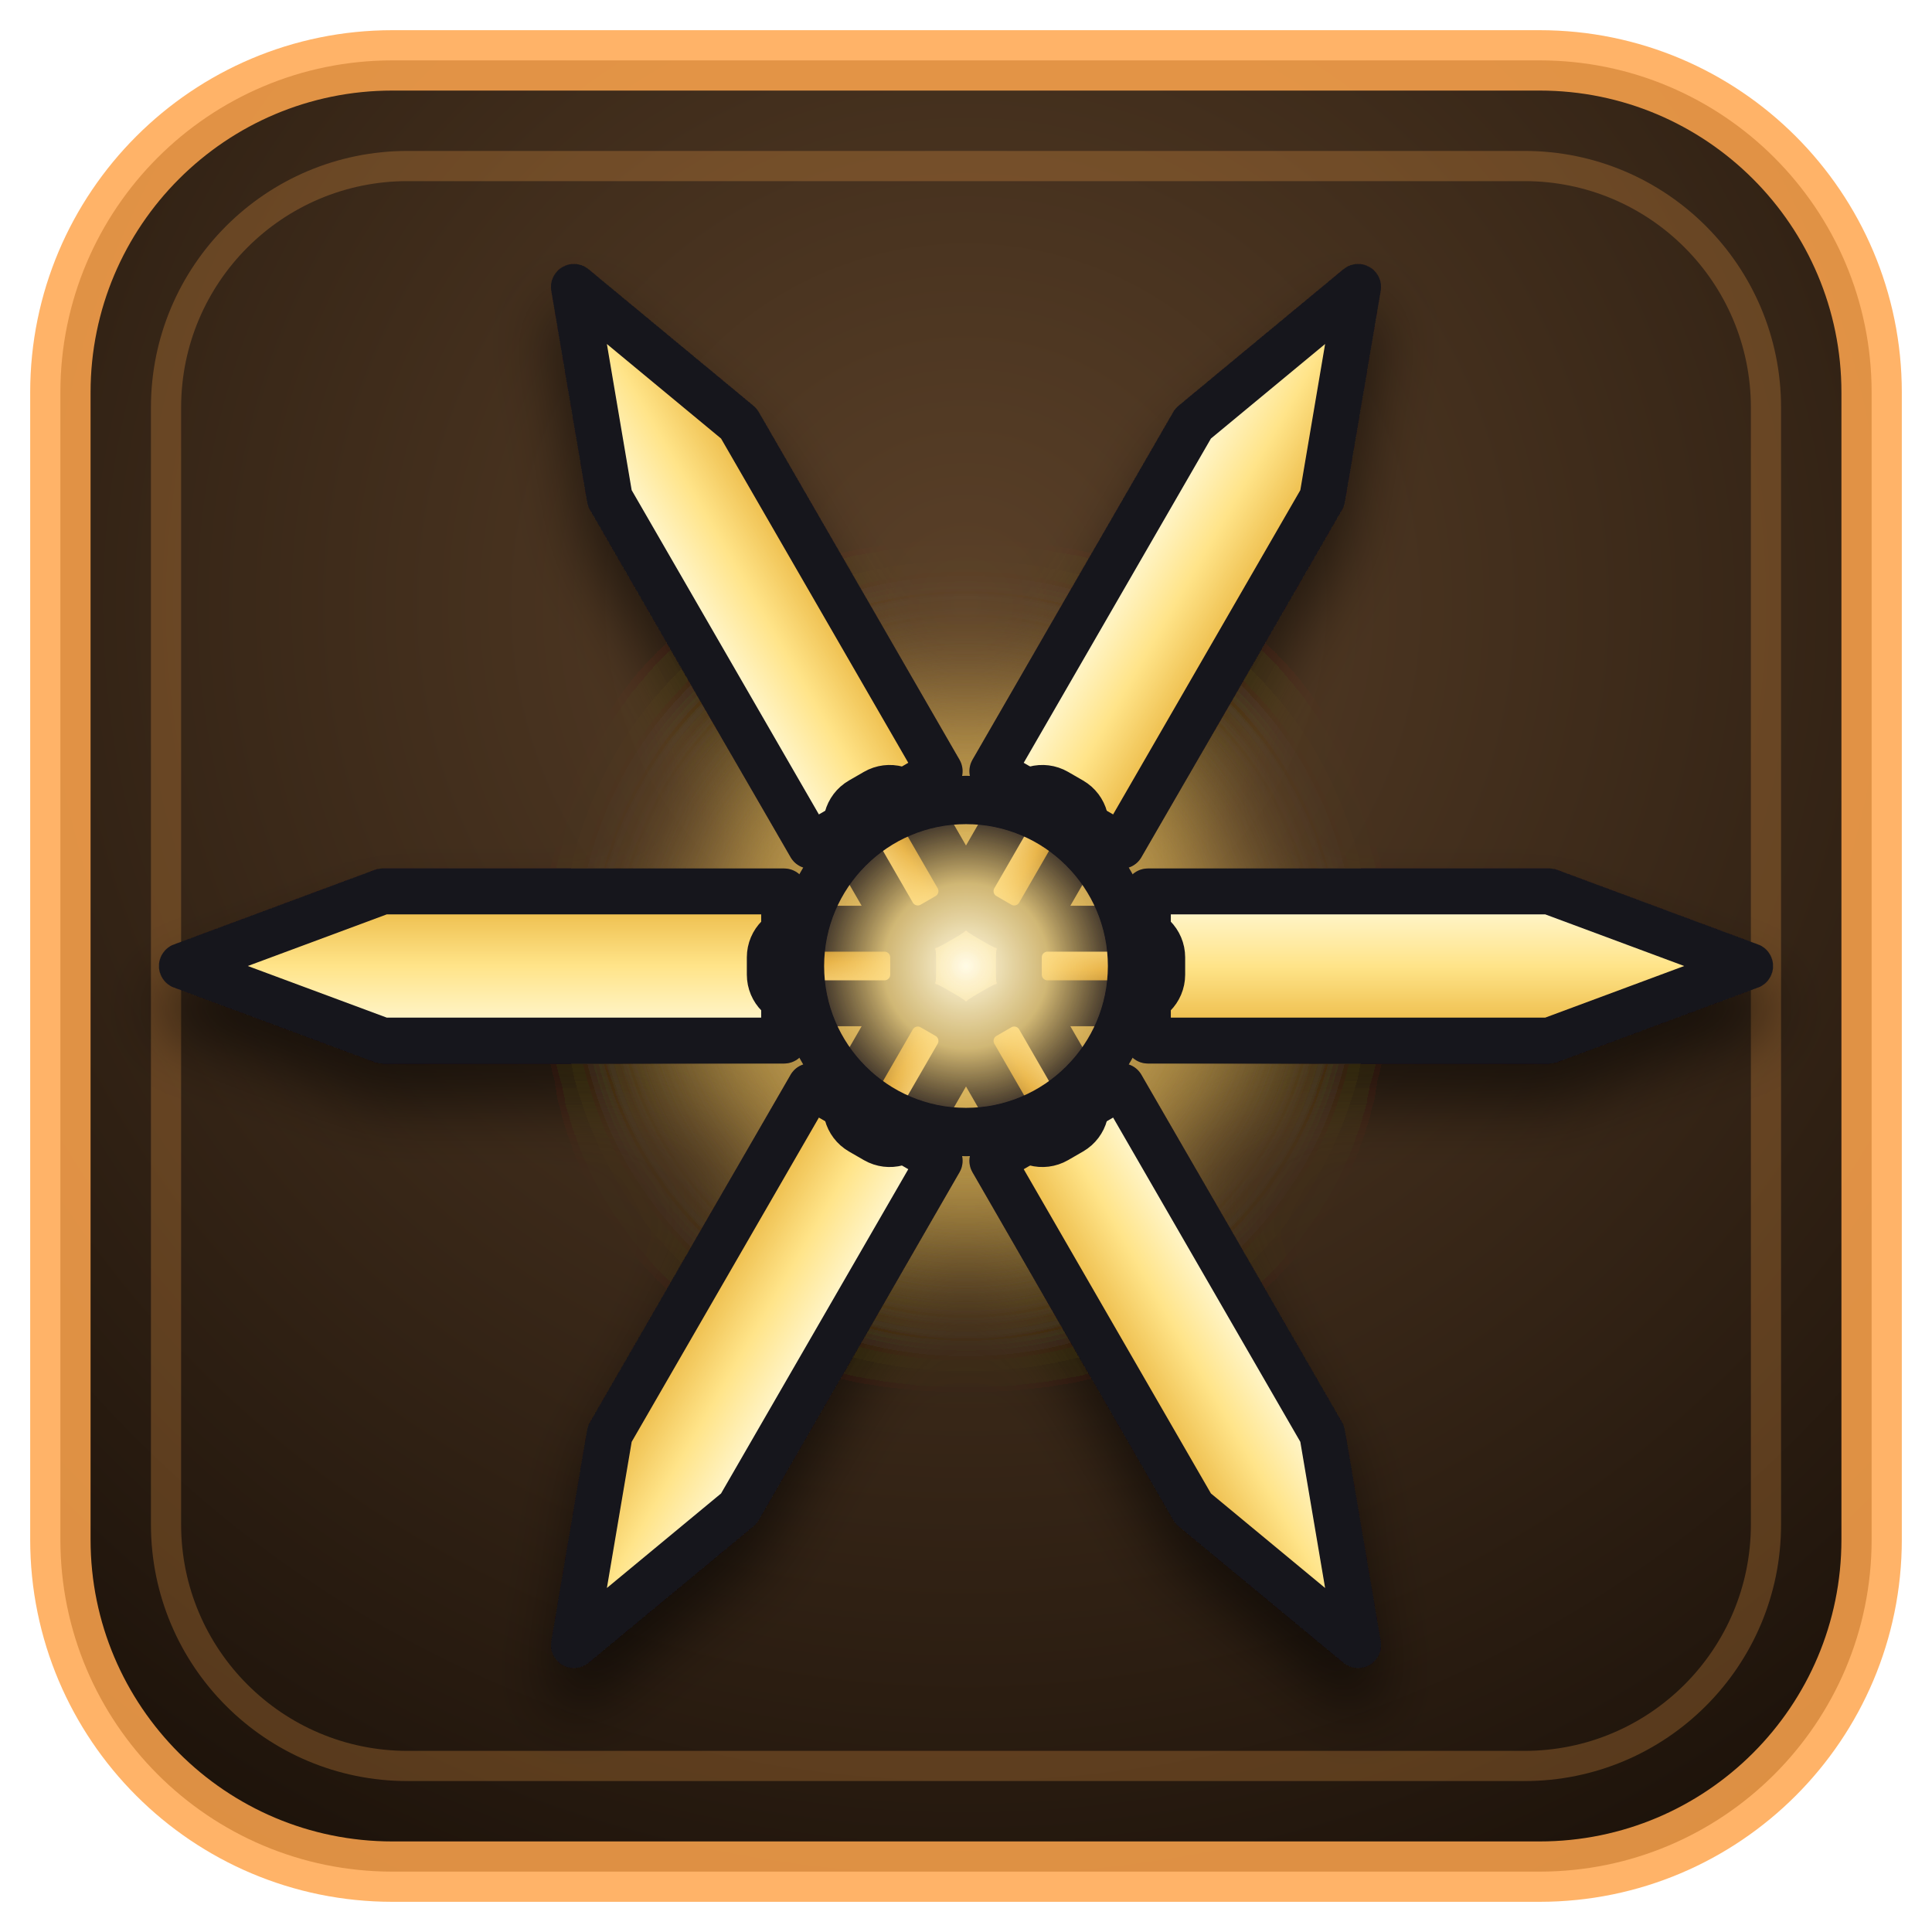
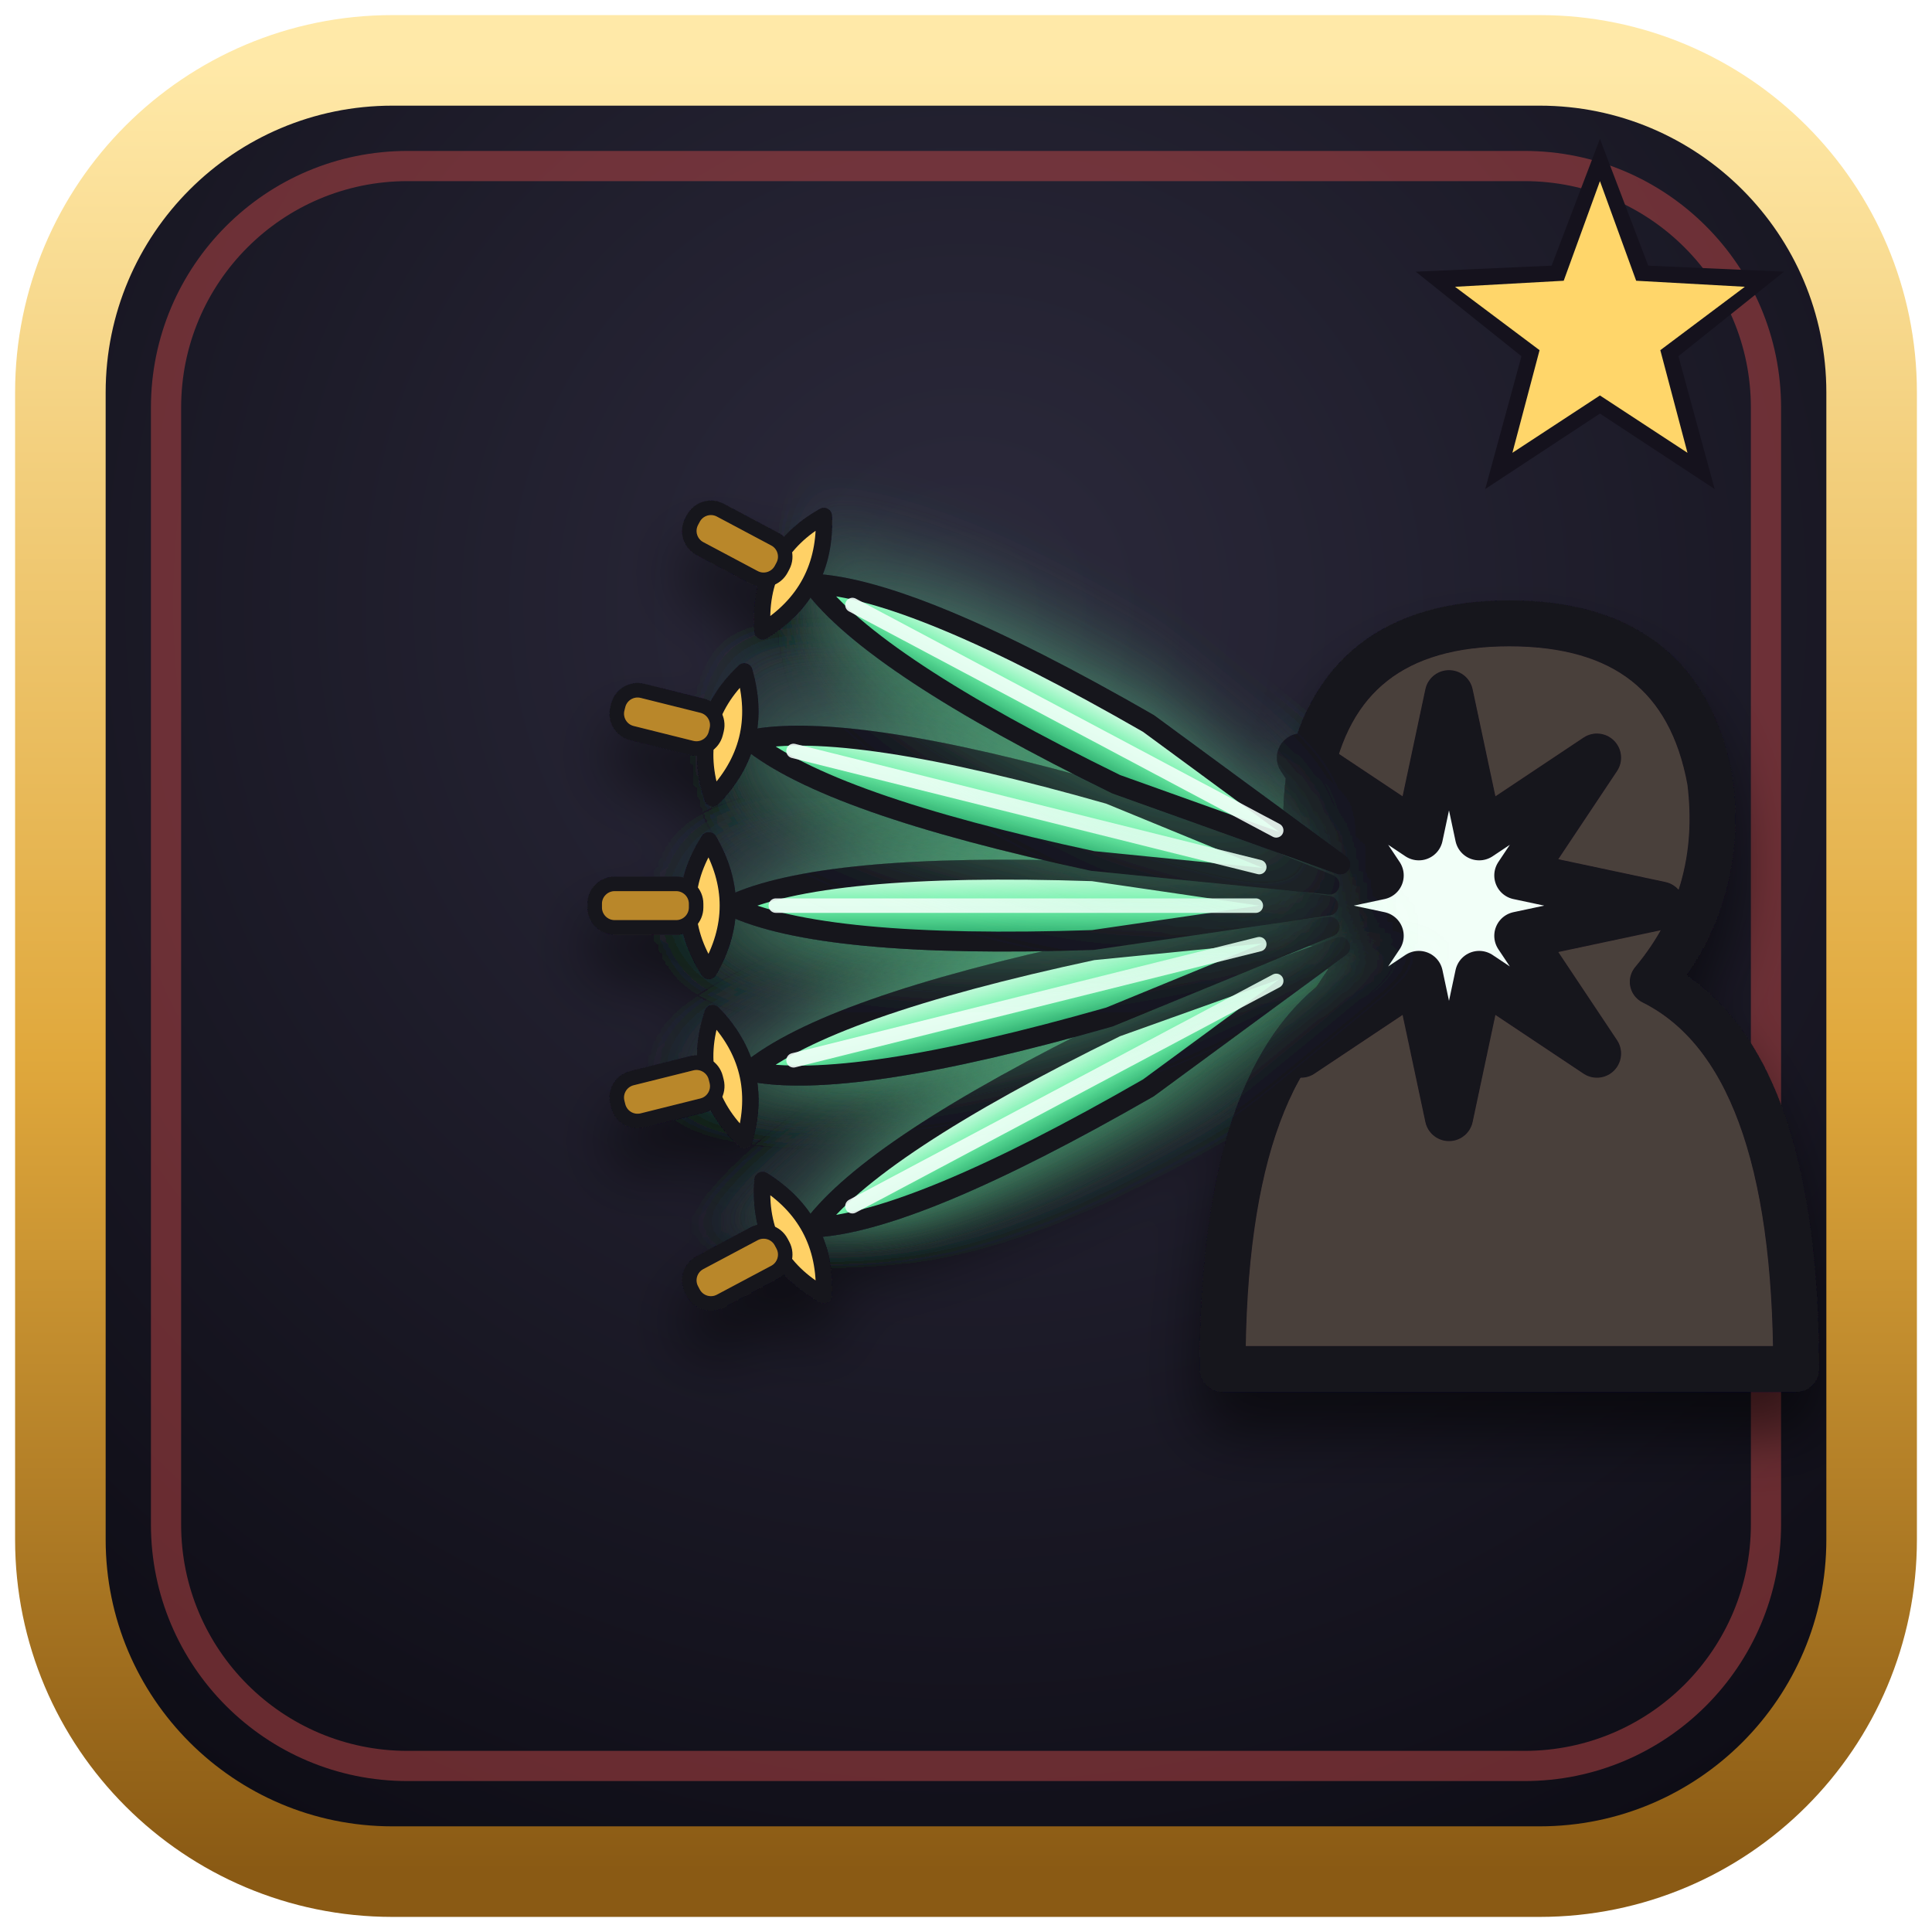
<svg xmlns="http://www.w3.org/2000/svg" viewBox="0 0 64 64" width="128" height="128">
  <defs>
    <linearGradient id="steel" x1="0" y1="0" x2="1" y2="1">
      <stop offset="0" stop-color="#f4f7fc" />
      <stop offset=".5" stop-color="#aab4c7" />
      <stop offset="1" stop-color="#5d6780" />
    </linearGradient>
    <linearGradient id="iron" x1="0" y1="0" x2="1" y2="1">
      <stop offset="0" stop-color="#9aa3b5" />
      <stop offset="1" stop-color="#454d61" />
    </linearGradient>
    <linearGradient id="gold" x1="0" y1="0" x2="0" y2="1">
      <stop offset="0" stop-color="#ffe9a8" />
      <stop offset=".55" stop-color="#e0a83c" />
      <stop offset="1" stop-color="#8a5a14" />
    </linearGradient>
    <linearGradient id="fire" x1="0" y1="0" x2="0" y2="1">
      <stop offset="0" stop-color="#e8391c" />
      <stop offset=".55" stop-color="#ff9a2e" />
      <stop offset="1" stop-color="#ffe680" />
    </linearGradient>
    <radialGradient id="fireR" cx=".45" cy=".45" r=".6">
      <stop offset="0" stop-color="#fff6c2" />
      <stop offset=".45" stop-color="#ffb43d" />
      <stop offset="1" stop-color="#d9361a" />
    </radialGradient>
    <linearGradient id="bolt" x1="0" y1="0" x2="1" y2="1">
      <stop offset="0" stop-color="#ffffff" />
      <stop offset=".5" stop-color="#a6ecff" />
      <stop offset="1" stop-color="#3fa2f0" />
    </linearGradient>
    <linearGradient id="blood" x1="0" y1="0" x2="0" y2="1">
      <stop offset="0" stop-color="#ff6060" />
      <stop offset="1" stop-color="#9a0f1c" />
    </linearGradient>
    <linearGradient id="poison" x1="0" y1="0" x2="0" y2="1">
      <stop offset="0" stop-color="#d6ff86" />
      <stop offset="1" stop-color="#4c9a28" />
    </linearGradient>
    <linearGradient id="water" x1="0" y1="0" x2="0" y2="1">
      <stop offset="0" stop-color="#b4f4ff" />
      <stop offset="1" stop-color="#2a86b8" />
    </linearGradient>
    <linearGradient id="ink" x1="0" y1="0" x2="0" y2="1">
      <stop offset="0" stop-color="#9474c4" />
      <stop offset="1" stop-color="#2a1d40" />
    </linearGradient>
    <linearGradient id="wood" x1="0" y1="0" x2="1" y2="0">
      <stop offset="0" stop-color="#c48e56" />
      <stop offset="1" stop-color="#6b4422" />
    </linearGradient>
    <linearGradient id="leaf" x1="0" y1="0" x2="1" y2="1">
      <stop offset="0" stop-color="#c4f58a" />
      <stop offset="1" stop-color="#3a8a38" />
    </linearGradient>
    <linearGradient id="hex" x1="0" y1="0" x2="0" y2="1">
      <stop offset="0" stop-color="#e09aff" />
      <stop offset="1" stop-color="#5a1f7a" />
    </linearGradient>
    <linearGradient id="bone" x1="0" y1="0" x2="0" y2="1">
      <stop offset="0" stop-color="#fbf4e2" />
      <stop offset="1" stop-color="#b8a684" />
    </linearGradient>
    <linearGradient id="heal" x1="0" y1="0" x2="0" y2="1">
      <stop offset="0" stop-color="#d4ffb0" />
      <stop offset="1" stop-color="#3fae4f" />
    </linearGradient>
    <linearGradient id="mana" x1="0" y1="0" x2="0" y2="1">
      <stop offset="0" stop-color="#bfe6ff" />
      <stop offset="1" stop-color="#2f6fd0" />
    </linearGradient>
    <linearGradient id="clay" x1="0" y1="0" x2="1" y2="1">
      <stop offset="0" stop-color="#d98a5a" />
      <stop offset="1" stop-color="#7a3a1e" />
    </linearGradient>
    <linearGradient id="hide" x1="0" y1="0" x2="0" y2="1">
      <stop offset="0" stop-color="#7a604a" />
      <stop offset="1" stop-color="#3e2e22" />
    </linearGradient>
    <linearGradient id="demon" x1="0" y1="0" x2="0" y2="1">
      <stop offset="0" stop-color="#c84a4a" />
      <stop offset="1" stop-color="#5a1418" />
    </linearGradient>
    <radialGradient id="holy" cx=".5" cy=".5" r=".5">
      <stop offset="0" stop-color="#fffbe6" />
      <stop offset=".5" stop-color="#ffe08a" stop-opacity=".8" />
      <stop offset="1" stop-color="#ffd060" stop-opacity="0" />
    </radialGradient>
    <radialGradient id="pearl" cx=".38" cy=".35" r=".7">
      <stop offset="0" stop-color="#ffffff" />
      <stop offset=".6" stop-color="#f2e6f0" />
      <stop offset="1" stop-color="#b8a8c4" />
    </radialGradient>
    <linearGradient id="grave" x1="0" y1="0" x2="0" y2="1">
      <stop offset="0" stop-color="#dcffe6" />
      <stop offset="1" stop-color="#4f8a60" />
    </linearGradient>
    <radialGradient id="graveR" cx=".5" cy=".5" r=".5">
      <stop offset="0" stop-color="#eafff0" />
      <stop offset=".5" stop-color="#9fe8b4" stop-opacity=".75" />
      <stop offset="1" stop-color="#6fcf8a" stop-opacity="0" />
    </radialGradient>
    <linearGradient id="shroud" x1="0" y1="0" x2="0" y2="1">
      <stop offset="0" stop-color="#8a9a8c" />
      <stop offset="1" stop-color="#2e3a30" />
    </linearGradient>
    <linearGradient id="gravity" x1="0" y1="0" x2="0" y2="1">
      <stop offset="0" stop-color="#9da6e0" />
      <stop offset="1" stop-color="#3a3870" />
    </linearGradient>
    <radialGradient id="gravR" cx=".5" cy=".4" r=".6">
      <stop offset="0" stop-color="#d0d4ff" />
      <stop offset=".5" stop-color="#6b74c8" />
      <stop offset="1" stop-color="#2a2440" />
    </radialGradient>
    <linearGradient id="lightG" x1="0" y1="0" x2="0" y2="1">
      <stop offset="0" stop-color="#fff8d0" />
      <stop offset=".5" stop-color="#e8d26a" />
      <stop offset="1" stop-color="#a88a20" />
    </linearGradient>
    <linearGradient id="blade" x1="0" y1="0" x2="0" y2="1">
      <stop offset="0" stop-color="#fffbe0" />
      <stop offset=".5" stop-color="#ffe489" />
      <stop offset="1" stop-color="#e8b23a" />
    </linearGradient>
    <radialGradient id="lightR" cx=".45" cy=".35" r=".6">
      <stop offset="0" stop-color="#fffef0" />
      <stop offset=".4" stop-color="#ffe680" />
      <stop offset="1" stop-color="#c8a030" stop-opacity="0" />
    </radialGradient>
    <linearGradient id="sound" x1="0" y1="0" x2="0" y2="1">
      <stop offset="0" stop-color="#a8eef4" />
      <stop offset="1" stop-color="#2a7a8a" />
    </linearGradient>
    <linearGradient id="void" x1="0" y1="0" x2="0" y2="1">
      <stop offset="0" stop-color="#c89eff" />
      <stop offset="1" stop-color="#3a1a5c" />
    </linearGradient>
    <radialGradient id="voidR" cx=".5" cy=".5" r=".55">
      <stop offset="0" stop-color="#15121d" />
      <stop offset=".5" stop-color="#5a2e8a" />
      <stop offset="1" stop-color="#c89eff" stop-opacity="0" />
    </radialGradient>
    <linearGradient id="cosmic" x1="0" y1="0" x2="1" y2="1">
      <stop offset="0" stop-color="#d0d4ff" />
      <stop offset=".5" stop-color="#8a7ec8" />
      <stop offset="1" stop-color="#3a2860" />
    </linearGradient>
    <filter id="blur" x="-50%" y="-50%" width="200%" height="200%">
      <feGaussianBlur stdDeviation="2.2" />
    </filter>
    <filter id="ds" x="-20%" y="-20%" width="140%" height="140%">
      <feDropShadow dx="0" dy="1.4" stdDeviation="1" flood-color="#000" flood-opacity=".55" />
    </filter>
    <radialGradient id="bg" cx=".5" cy=".3" r=".85">
-       <stop offset="0" stop-color="#5a4028" />
-       <stop offset="1" stop-color="#180f08" />
+       <stop offset="0" stop-color="#2c2a3c" />
+       <stop offset="1" stop-color="#0b0a12" />
    </radialGradient>
  </defs>
  <rect x="2" y="2" width="60" height="60" rx="11" fill="url(#bg)" />
-   <rect x="5.5" y="5.5" width="53" height="53" rx="8" fill="none" stroke="#ffa64d" stroke-width="1" opacity="0.25" />
+   <rect x="5.5" y="5.5" width="53" height="53" rx="8" fill="none" stroke="#c04848" stroke-width="1" opacity="0.5" />
  <g filter="url(#ds)" stroke="#15121d" stroke-width="1.6" stroke-linejoin="round" stroke-linecap="round">
-     <g filter="url(#blur)" opacity="0.6" stroke="none">
-       <circle cx="32" cy="32" r="9" fill="#ffd166" />
-     </g>
-     <g transform="translate(48.0 32.0) scale(0.95)">
-       <path d="M-10.5 -2.6 L3.5 -2.6 L10.5 0 L3.5 2.6 L-10.5 2.6 Z" fill="url(#blade)" />
-       <rect x="-15.0" y="-1.3" width="5" height="2.6" rx="1" fill="url(#gold)" />
-     </g>
-     <g transform="translate(40.0 45.85641) rotate(60) scale(0.95)">
-       <path d="M-10.5 -2.6 L3.5 -2.6 L10.5 0 L3.5 2.6 L-10.5 2.6 Z" fill="url(#blade)" />
-       <rect x="-15.0" y="-1.3" width="5" height="2.6" rx="1" fill="url(#gold)" />
-     </g>
-     <g transform="translate(24 45.85641) rotate(120) scale(0.95)">
-       <path d="M-10.5 -2.6 L3.5 -2.6 L10.5 0 L3.5 2.6 L-10.5 2.6 Z" fill="url(#blade)" />
-       <rect x="-15.0" y="-1.3" width="5" height="2.6" rx="1" fill="url(#gold)" />
-     </g>
-     <g transform="translate(16.0 32.0) rotate(180) scale(0.95)">
-       <path d="M-10.5 -2.6 L3.5 -2.6 L10.5 0 L3.5 2.6 L-10.5 2.6 Z" fill="url(#blade)" />
-       <rect x="-15.0" y="-1.3" width="5" height="2.6" rx="1" fill="url(#gold)" />
-     </g>
-     <g transform="translate(24 18.14359) rotate(240) scale(0.95)">
-       <path d="M-10.5 -2.6 L3.5 -2.6 L10.5 0 L3.5 2.6 L-10.5 2.6 Z" fill="url(#blade)" />
-       <rect x="-15.0" y="-1.3" width="5" height="2.6" rx="1" fill="url(#gold)" />
-     </g>
-     <g transform="translate(40.0 18.14359) rotate(300) scale(0.95)">
-       <path d="M-10.5 -2.6 L3.5 -2.6 L10.5 0 L3.5 2.6 L-10.5 2.6 Z" fill="url(#blade)" />
-       <rect x="-15.0" y="-1.3" width="5" height="2.6" rx="1" fill="url(#gold)" />
-     </g>
-     <circle cx="32" cy="32" r="5.5" fill="url(#holy)" />
+     <defs>
+       <linearGradient id="rvB" x1="0" y1="0" x2="0" y2="1">
+         <stop offset="0" stop-color="#eafff2" />
+         <stop offset=".5" stop-color="#6ef0a8" />
+         <stop offset="1" stop-color="#1f9e62" />
+       </linearGradient>
+     </defs>
+     <g transform="translate(50 33) scale(0.95)">
+       <path d="M-10 13 Q-10 2 -5 -.5 Q-7.5 -3.5 -7 -7.5 Q-6 -13 0 -13 Q6 -13 7 -7.5 Q7.5 -3.5 5 -.5 Q10 2 10 13 Z" fill="#4a3f3a" />
+     </g>
+     <polygon points="48.0,23.0 49.0,27.7 52.9,25.1 50.3,29.0 55.0,30.0 50.3,31.0 52.9,34.9 49.0,32.3 48.0,37.0 47.0,32.3 43.1,34.9 45.7,31.0 41.0,30.0 45.7,29.0 43.1,25.1 47.0,27.7" fill="#f2fff8" />
+     <g transform="translate(33.8 37.0) rotate(-28) scale(0.6)">
+       <g transform="translate(-9 0)">
+         <path d="M-5 0 Q1 -3.6 16 -2.8 L30 0 L16 2.8 Q1 3.6 -5 0 Z" fill="#6ef0a8" opacity=".45" filter="url(#blur)" stroke="none" />
+         <path d="M-4 0 Q1 -2.4 16 -1.9 L29 0 L16 1.9 Q1 2.4 -4 0 Z" fill="url(#rvB)" stroke-width="1.1" />
+         <path d="M-1.5 0 L25 0" stroke="#f2fff8" stroke-width=".8" opacity=".9" />
+         <path d="M-5.2 -3.6 Q-3.1 0 -5.2 3.6 Q-7.5 0 -5.2 -3.6 Z" fill="#ffd166" stroke-width=".9" />
+         <rect x="-11.5" y="-1.2" width="5.6" height="2.4" rx="1.1" fill="#b9872a" stroke-width=".8" />
+       </g>
+     </g>
+     <g transform="translate(32.4 33.6) rotate(-14) scale(0.6)">
+       <g transform="translate(-9 0)">
+         <path d="M-5 0 Q1 -3.6 16 -2.8 L30 0 L16 2.8 Q1 3.6 -5 0 Z" fill="#6ef0a8" opacity=".45" filter="url(#blur)" stroke="none" />
+         <path d="M-4 0 Q1 -2.4 16 -1.9 L29 0 L16 1.9 Q1 2.4 -4 0 Z" fill="url(#rvB)" stroke-width="1.1" />
+         <path d="M-1.5 0 L25 0" stroke="#f2fff8" stroke-width=".8" opacity=".9" />
+         <path d="M-5.2 -3.6 Q-3.1 0 -5.2 3.6 Q-7.5 0 -5.2 -3.6 Z" fill="#ffd166" stroke-width=".9" />
+         <rect x="-11.5" y="-1.2" width="5.6" height="2.4" rx="1.1" fill="#b9872a" stroke-width=".8" />
+       </g>
+     </g>
+     <g transform="translate(32.0 30.0) scale(0.6)">
+       <g transform="translate(-9 0)">
+         <path d="M-5 0 Q1 -3.6 16 -2.8 L30 0 L16 2.8 Q1 3.6 -5 0 Z" fill="#6ef0a8" opacity=".45" filter="url(#blur)" stroke="none" />
+         <path d="M-4 0 Q1 -2.4 16 -1.9 L29 0 L16 1.9 Q1 2.4 -4 0 Z" fill="url(#rvB)" stroke-width="1.1" />
+         <path d="M-1.5 0 L25 0" stroke="#f2fff8" stroke-width=".8" opacity=".9" />
+         <path d="M-5.2 -3.6 Q-3.1 0 -5.2 3.6 Q-7.5 0 -5.2 -3.6 Z" fill="#ffd166" stroke-width=".9" />
+         <rect x="-11.5" y="-1.2" width="5.6" height="2.4" rx="1.1" fill="#b9872a" stroke-width=".8" />
+       </g>
+     </g>
+     <g transform="translate(32.4 26.4) rotate(14) scale(0.6)">
+       <g transform="translate(-9 0)">
+         <path d="M-5 0 Q1 -3.6 16 -2.8 L30 0 L16 2.8 Q1 3.6 -5 0 Z" fill="#6ef0a8" opacity=".45" filter="url(#blur)" stroke="none" />
+         <path d="M-4 0 Q1 -2.4 16 -1.9 L29 0 L16 1.9 Q1 2.4 -4 0 Z" fill="url(#rvB)" stroke-width="1.1" />
+         <path d="M-1.5 0 L25 0" stroke="#f2fff8" stroke-width=".8" opacity=".9" />
+         <path d="M-5.2 -3.6 Q-3.1 0 -5.2 3.6 Q-7.5 0 -5.2 -3.6 Z" fill="#ffd166" stroke-width=".9" />
+         <rect x="-11.5" y="-1.2" width="5.6" height="2.4" rx="1.1" fill="#b9872a" stroke-width=".8" />
+       </g>
+     </g>
+     <g transform="translate(33.8 23.0) rotate(28) scale(0.6)">
+       <g transform="translate(-9 0)">
+         <path d="M-5 0 Q1 -3.6 16 -2.8 L30 0 L16 2.8 Q1 3.6 -5 0 Z" fill="#6ef0a8" opacity=".45" filter="url(#blur)" stroke="none" />
+         <path d="M-4 0 Q1 -2.4 16 -1.9 L29 0 L16 1.9 Q1 2.4 -4 0 Z" fill="url(#rvB)" stroke-width="1.1" />
+         <path d="M-1.5 0 L25 0" stroke="#f2fff8" stroke-width=".8" opacity=".9" />
+         <path d="M-5.2 -3.6 Q-3.1 0 -5.2 3.6 Q-7.5 0 -5.2 -3.6 Z" fill="#ffd166" stroke-width=".9" />
+         <rect x="-11.5" y="-1.2" width="5.6" height="2.4" rx="1.1" fill="#b9872a" stroke-width=".8" />
+       </g>
+     </g>
  </g>
-   <rect x="2" y="2" width="60" height="60" rx="11" fill="none" stroke="#ffa64d" stroke-width="2" opacity="0.85" />
+   <rect x="2" y="2" width="60" height="60" rx="11" fill="none" stroke="url(#gold)" stroke-width="3" opacity="1" />
+   <polygon points="53.0,4.6 54.6,8.8 59.1,9.0 55.6,11.8 56.8,16.2 53.0,13.7 49.2,16.2 50.4,11.8 46.9,9.0 51.4,8.8" fill="#15121d" />
+   <polygon points="53.0,6.0 54.2,9.3 57.8,9.5 55.0,11.6 55.9,15.0 53.0,13.1 50.1,15.0 51.0,11.6 48.2,9.5 51.8,9.3" fill="#ffd66a" />
</svg>
